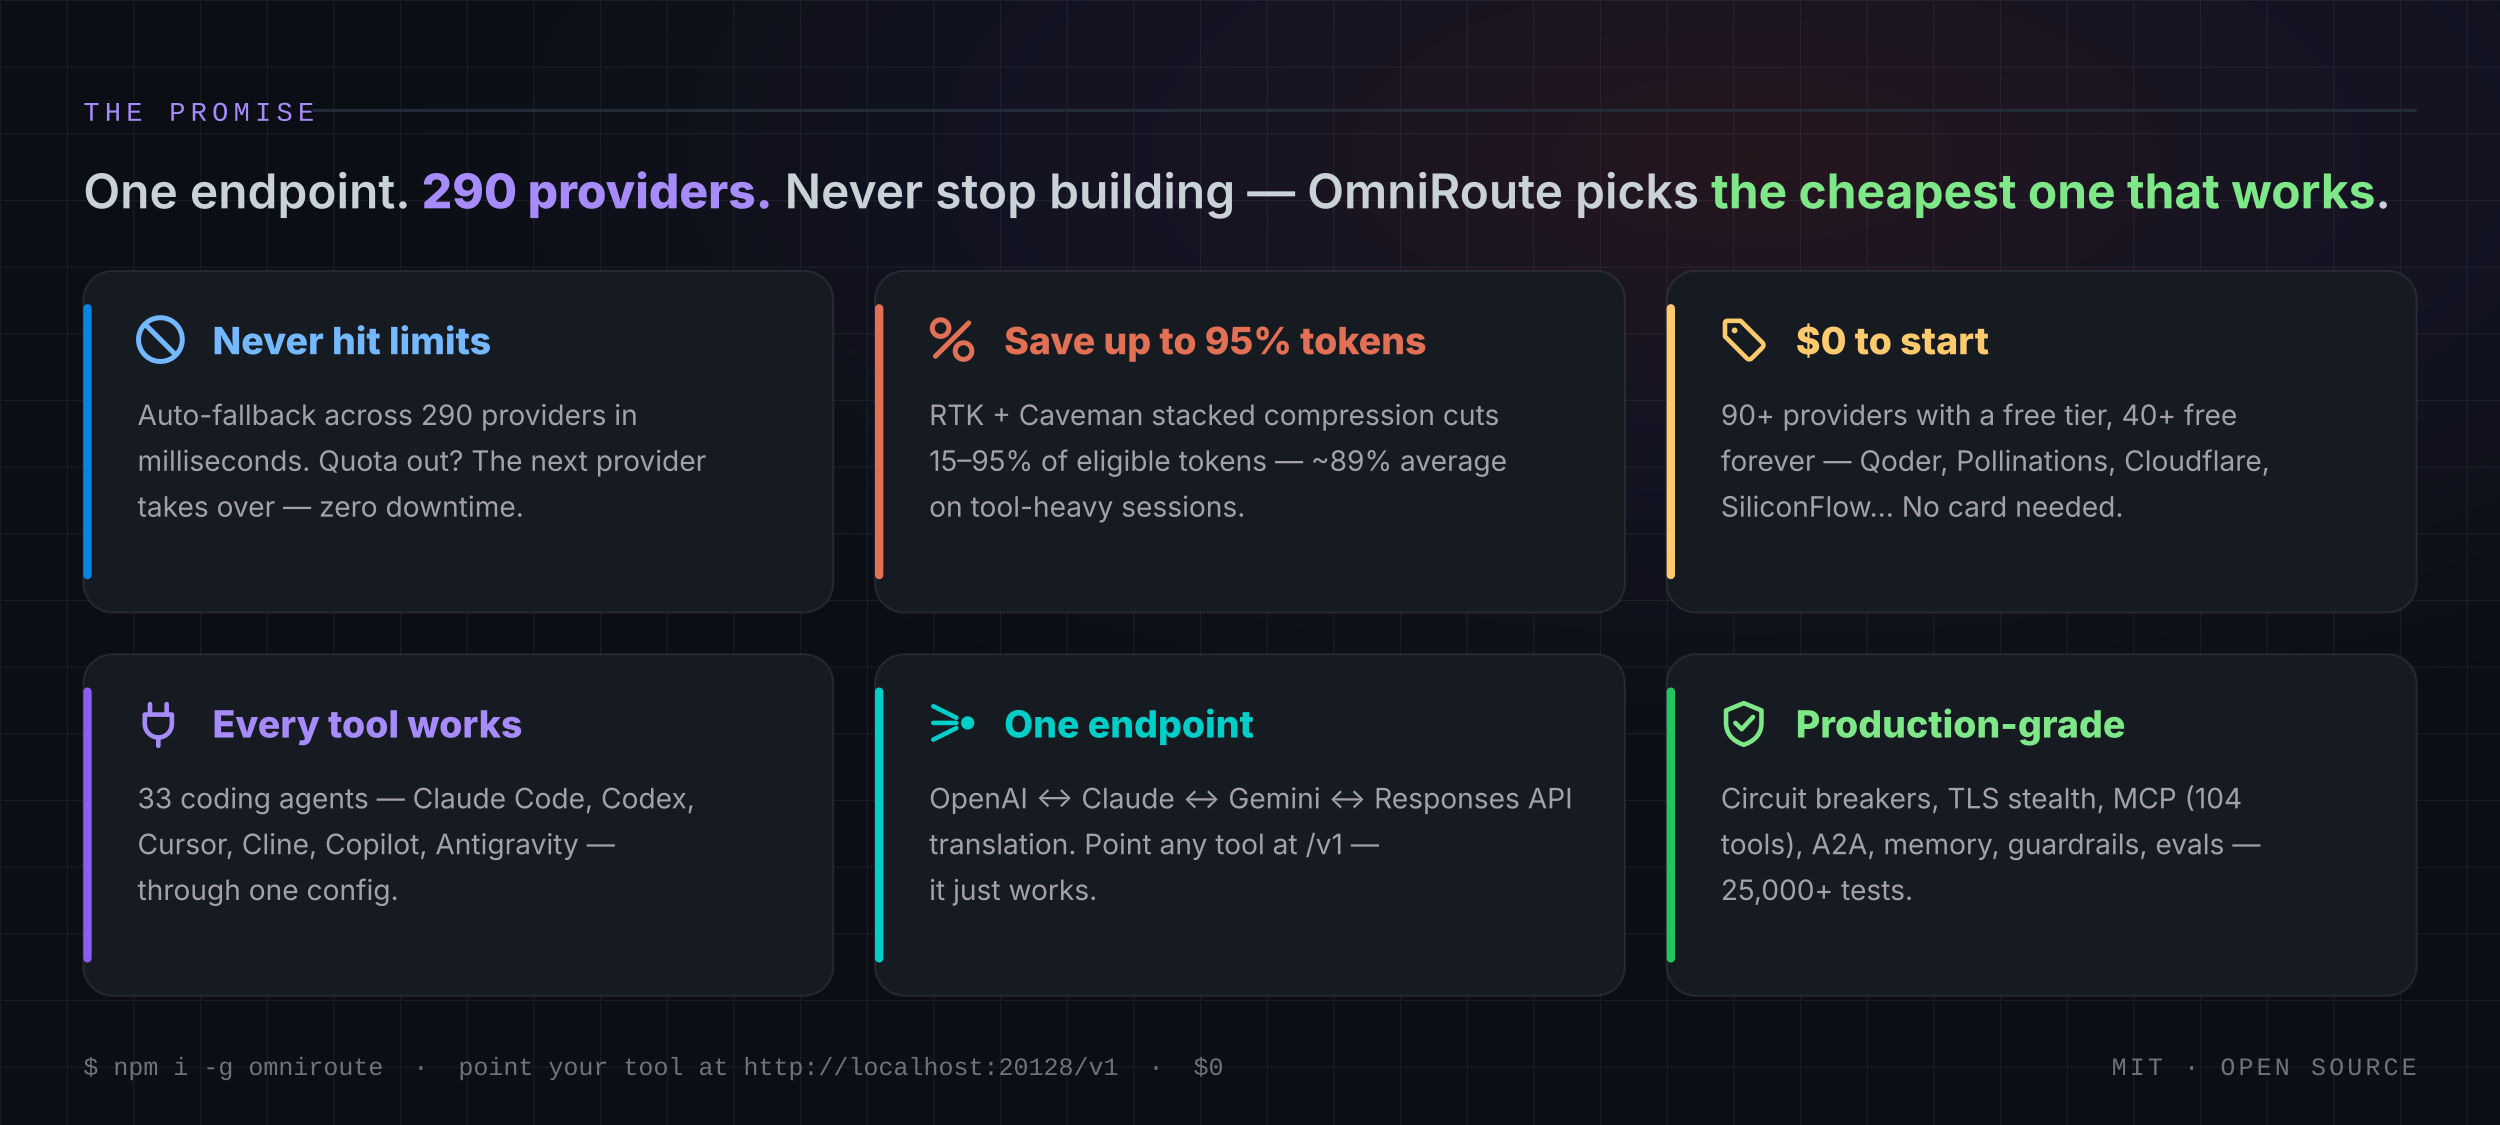
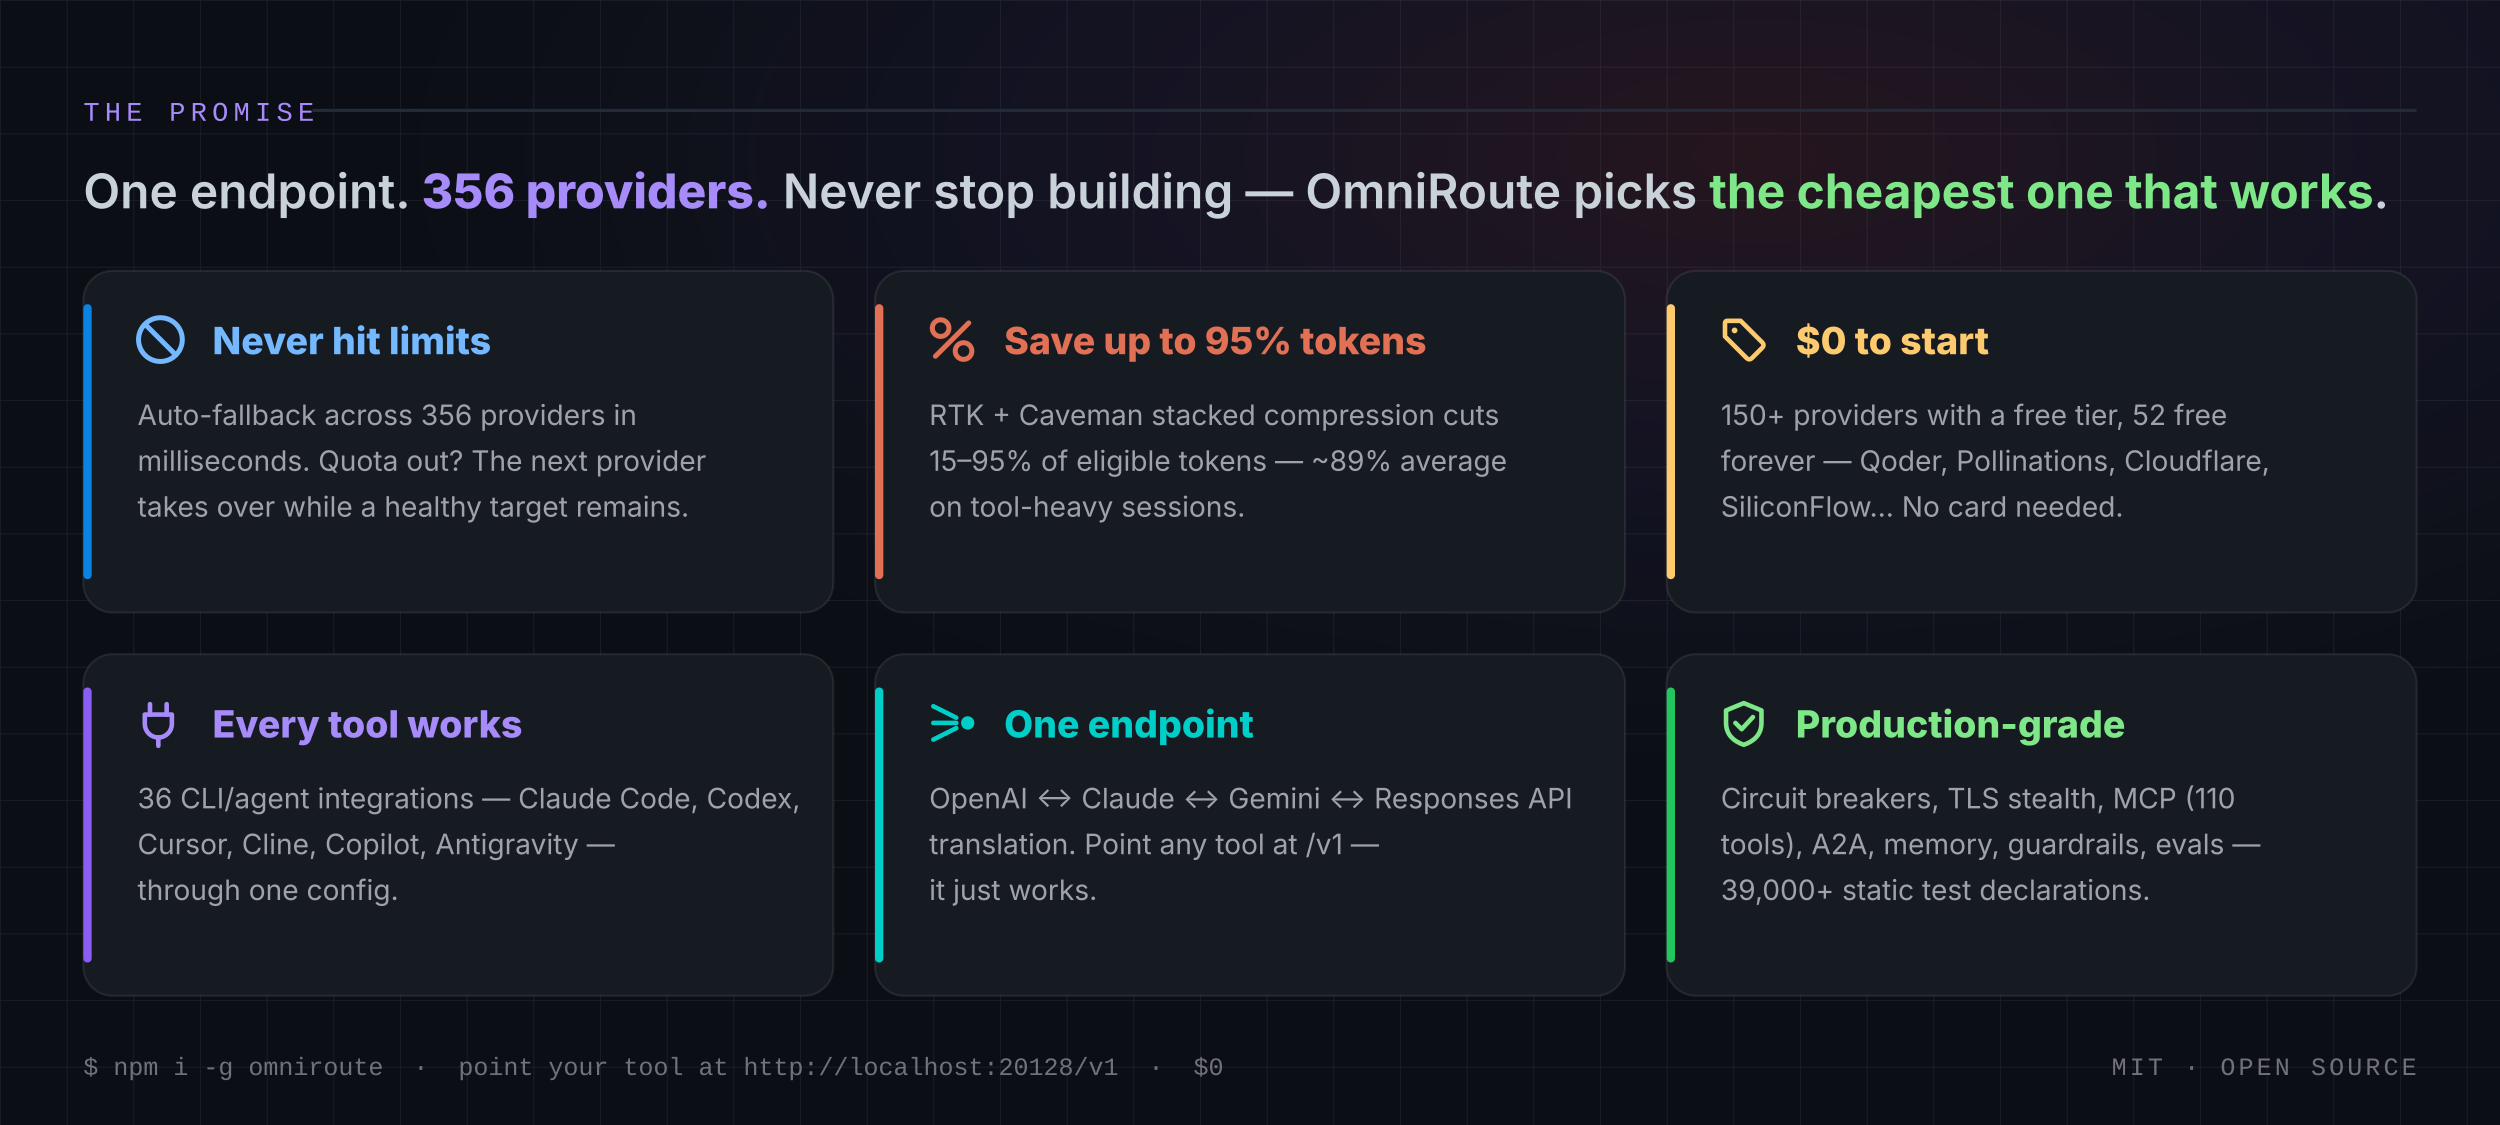
- <svg xmlns="http://www.w3.org/2000/svg" viewBox="0 0 1200 540" role="img" aria-label="The OmniRoute promise: one endpoint, 290 providers — never stop building, OmniRoute picks the cheapest one that works. Six pillars. Never hit limits: auto-fallback across 290 providers in milliseconds, quota out means the next provider takes over with zero downtime. Save up to 95 percent of tokens: RTK plus Caveman stacked compression cuts 15 to 95 percent of eligible tokens, about 89 percent average on tool-heavy sessions. Zero dollars to start: 90+ providers with a free tier, 40+ free forever — Qoder, Pollinations, Cloudflare, SiliconFlow — no card needed. Every tool works: 33 coding agents including Claude Code, Codex, Cursor, Cline, Copilot and Antigravity through one config. One endpoint: OpenAI, Claude, Gemini and Responses API translation — point any tool at /v1 and it just works. Production-grade: circuit breakers, TLS stealth, MCP with 104 tools, A2A, memory, guardrails, evals — 25,000+ tests.">
+ <svg xmlns="http://www.w3.org/2000/svg" viewBox="0 0 1200 540" role="img" aria-label="The OmniRoute promise: one endpoint and 356 providers. Six pillars. Resilient fallback: automatic routing continues while another healthy target is available. Save up to 95 percent of eligible tokens: RTK plus Caveman stacked compression averages about 89 percent on tool-heavy sessions. Zero dollars to start: 150+ providers with a free tier and 52 recurring or keyless free-forever providers. Every tool works: 36 CLI and agent integration records, including Claude Code, Codex, Cursor, Cline, Copilot and Antigravity, through one config. One endpoint: OpenAI, Claude, Gemini and Responses API translation at /v1. Production controls: circuit breakers, TLS stealth, MCP with 110 tools, A2A, memory, guardrails, evals, and 39,000+ static test declarations across 5,100+ tracked test files.">
  <defs>
    <pattern id="gridPaperP" width="32" height="32" patternUnits="userSpaceOnUse">
      <path d="M 32 0 L 0 0 0 32" fill="none" stroke="#ffffff" stroke-opacity="0.06" stroke-width="1" />
    </pattern>
    <radialGradient id="bgGlowP" cx="70%" cy="14%" r="55%">
      <stop offset="0%" stop-color="#e54d5e" stop-opacity="0.12" />
      <stop offset="55%" stop-color="#8b5cf6" stop-opacity="0.06" />
      <stop offset="100%" stop-color="#6366f1" stop-opacity="0" />
    </radialGradient>
  </defs>
  <rect width="1200" height="540" fill="#0b0e14" />
  <rect width="1200" height="540" fill="url(#gridPaperP)" />
  <rect width="1200" height="540" fill="url(#bgGlowP)" />
  <g>
    <text x="40" y="58" font-family="Consolas, 'Courier New', monospace" font-size="13" letter-spacing="2.5" fill="#a78bfa">THE PROMISE</text>
    <line x1="150" y1="53" x2="1160" y2="53" stroke="#232b38" stroke-width="1.5" />
  </g>
  <g>
-     <text x="40" y="100" font-family="Inter, 'Segoe UI', Arial, Helvetica, system-ui, sans-serif" font-size="23" font-weight="600" fill="#c9d1d9">One endpoint. <tspan fill="#a78bfa" font-weight="800">290 providers.</tspan> Never stop building — OmniRoute picks <tspan fill="#7ee787" font-weight="700">the cheapest one that works</tspan>.</text>
+     <text x="40" y="100" font-family="Inter, 'Segoe UI', Arial, Helvetica, system-ui, sans-serif" font-size="23" font-weight="600" fill="#c9d1d9">One endpoint. <tspan fill="#a78bfa" font-weight="800">356 providers.</tspan> Never stop building — OmniRoute picks <tspan fill="#7ee787" font-weight="700">the cheapest one that works</tspan>.</text>
  </g>
  <g font-family="Inter, 'Segoe UI', Arial, Helvetica, system-ui, sans-serif">
    <g>
      <rect x="40" y="130" width="360" height="164" rx="14" fill="#161b22" stroke="#ffffff" stroke-opacity="0.08" stroke-width="1" />
      <rect x="40" y="130" width="360" height="164" rx="14" fill="none" stroke="#74b9ff" stroke-width="1.5" opacity="0">
        <animate attributeName="opacity" values="0;0.9;0;0" keyTimes="0;0.055;0.12;1" dur="12s" begin="3s" repeatCount="indefinite" />
      </rect>
      <rect x="40" y="146" width="4" height="132" rx="2" fill="#0984e3" />
      <g transform="translate(66,152)" stroke="#74b9ff" stroke-width="2.4" fill="none" stroke-linecap="round">
        <circle cx="11" cy="11" r="10.5" />
        <line x1="3.9" y1="3.9" x2="18.1" y2="18.1" />
      </g>
      <text x="102" y="170" font-size="18" font-weight="800" fill="#74b9ff">Never hit limits</text>
-       <text x="66" y="204" font-size="13.5" fill="#a1a1aa">Auto-fallback across 290 providers in</text>
+       <text x="66" y="204" font-size="13.5" fill="#a1a1aa">Auto-fallback across 356 providers in</text>
      <text x="66" y="226" font-size="13.5" fill="#a1a1aa">milliseconds. Quota out? The next provider</text>
-       <text x="66" y="248" font-size="13.5" fill="#a1a1aa">takes over — zero downtime.</text>
+       <text x="66" y="248" font-size="13.5" fill="#a1a1aa">takes over while a healthy target remains.</text>
    </g>
    <g>
      <rect x="420" y="130" width="360" height="164" rx="14" fill="#161b22" stroke="#ffffff" stroke-opacity="0.08" stroke-width="1" />
      <rect x="420" y="130" width="360" height="164" rx="14" fill="none" stroke="#e17055" stroke-width="1.5" opacity="0">
        <animate attributeName="opacity" values="0;0;0.9;0;0" keyTimes="0;0.167;0.222;0.287;1" dur="12s" begin="3s" repeatCount="indefinite" />
      </rect>
      <rect x="420" y="146" width="4" height="132" rx="2" fill="#e17055" />
      <g transform="translate(446,152)" stroke="#e17055" stroke-width="2.4" fill="none" stroke-linecap="round">
        <circle cx="5.5" cy="5.5" r="4" />
        <circle cx="16.5" cy="16.5" r="4" />
        <line x1="19" y1="3" x2="3" y2="19" />
      </g>
      <text x="482" y="170" font-size="18" font-weight="800" fill="#e17055">Save up to 95% tokens</text>
      <text x="446" y="204" font-size="13.5" fill="#a1a1aa">RTK + Caveman stacked compression cuts</text>
      <text x="446" y="226" font-size="13.5" fill="#a1a1aa">15–95% of eligible tokens — ~89% average</text>
      <text x="446" y="248" font-size="13.5" fill="#a1a1aa">on tool-heavy sessions.</text>
    </g>
    <g>
      <rect x="800" y="130" width="360" height="164" rx="14" fill="#161b22" stroke="#ffffff" stroke-opacity="0.08" stroke-width="1" />
      <rect x="800" y="130" width="360" height="164" rx="14" fill="none" stroke="#fdcb6e" stroke-width="1.5" opacity="0">
        <animate attributeName="opacity" values="0;0;0.9;0;0" keyTimes="0;0.334;0.389;0.454;1" dur="12s" begin="3s" repeatCount="indefinite" />
      </rect>
      <rect x="800" y="146" width="4" height="132" rx="2" fill="#fdcb6e" />
      <g transform="translate(826,152)" stroke="#fdcb6e" stroke-width="2.2" fill="none" stroke-linecap="round" stroke-linejoin="round">
        <path d="M 2,9.5 L 2,3 A 1,1 0 0 1 3,2 L 9.5,2 L 20,12.5 A 1.6,1.6 0 0 1 20,14.8 L 14.8,20 A 1.6,1.6 0 0 1 12.5,20 Z" />
        <circle cx="6.6" cy="6.6" r="1.4" fill="#fdcb6e" stroke="none" />
      </g>
      <text x="862" y="170" font-size="18" font-weight="800" fill="#fdcb6e">$0 to start</text>
-       <text x="826" y="204" font-size="13.5" fill="#a1a1aa">90+ providers with a free tier, 40+ free</text>
+       <text x="826" y="204" font-size="13.5" fill="#a1a1aa">150+ providers with a free tier, 52 free</text>
      <text x="826" y="226" font-size="13.5" fill="#a1a1aa">forever — Qoder, Pollinations, Cloudflare,</text>
      <text x="826" y="248" font-size="13.5" fill="#a1a1aa">SiliconFlow… No card needed.</text>
    </g>
    <g>
      <rect x="40" y="314" width="360" height="164" rx="14" fill="#161b22" stroke="#ffffff" stroke-opacity="0.08" stroke-width="1" />
      <rect x="40" y="314" width="360" height="164" rx="14" fill="none" stroke="#a78bfa" stroke-width="1.5" opacity="0">
        <animate attributeName="opacity" values="0;0;0.9;0;0" keyTimes="0;0.5;0.555;0.62;1" dur="12s" begin="3s" repeatCount="indefinite" />
      </rect>
      <rect x="40" y="330" width="4" height="132" rx="2" fill="#8b5cf6" />
      <g transform="translate(66,336)" stroke="#a78bfa" stroke-width="2.2" fill="none" stroke-linecap="round" stroke-linejoin="round">
        <path d="M 6,2 L 6,7 M 14,2 L 14,7" />
        <path d="M 3.5,7 L 16.5,7 L 16.5,11.5 A 6.5,6.5 0 0 1 10,18 A 6.5,6.5 0 0 1 3.5,11.5 Z" />
        <path d="M 10,18 L 10,22" />
      </g>
      <text x="102" y="354" font-size="18" font-weight="800" fill="#a78bfa">Every tool works</text>
-       <text x="66" y="388" font-size="13.5" fill="#a1a1aa">33 coding agents — Claude Code, Codex,</text>
+       <text x="66" y="388" font-size="13.5" fill="#a1a1aa">36 CLI/agent integrations — Claude Code, Codex,</text>
      <text x="66" y="410" font-size="13.5" fill="#a1a1aa">Cursor, Cline, Copilot, Antigravity —</text>
      <text x="66" y="432" font-size="13.5" fill="#a1a1aa">through one config.</text>
    </g>
    <g>
      <rect x="420" y="314" width="360" height="164" rx="14" fill="#161b22" stroke="#ffffff" stroke-opacity="0.08" stroke-width="1" />
      <rect x="420" y="314" width="360" height="164" rx="14" fill="none" stroke="#00cec9" stroke-width="1.5" opacity="0">
        <animate attributeName="opacity" values="0;0;0.9;0;0" keyTimes="0;0.667;0.722;0.787;1" dur="12s" begin="3s" repeatCount="indefinite" />
      </rect>
      <rect x="420" y="330" width="4" height="132" rx="2" fill="#00cec9" />
      <g transform="translate(446,336)" stroke="#00cec9" stroke-width="2.2" fill="none" stroke-linecap="round">
        <path d="M 2,3 L 13,8.5 M 2,11 L 13,11 M 2,19 L 13,13.5" />
        <circle cx="18.5" cy="11" r="3.2" fill="#00cec9" stroke="none" />
      </g>
      <text x="482" y="354" font-size="18" font-weight="800" fill="#00cec9">One endpoint</text>
      <text x="446" y="388" font-size="13.5" fill="#a1a1aa">OpenAI ↔ Claude ↔ Gemini ↔ Responses API</text>
      <text x="446" y="410" font-size="13.5" fill="#a1a1aa">translation. Point any tool at /v1 —</text>
      <text x="446" y="432" font-size="13.5" fill="#a1a1aa">it just works.</text>
    </g>
    <g>
      <rect x="800" y="314" width="360" height="164" rx="14" fill="#161b22" stroke="#ffffff" stroke-opacity="0.08" stroke-width="1" />
      <rect x="800" y="314" width="360" height="164" rx="14" fill="none" stroke="#7ee787" stroke-width="1.5" opacity="0">
        <animate attributeName="opacity" values="0;0;0.9;0;0" keyTimes="0;0.834;0.889;0.954;1" dur="12s" begin="3s" repeatCount="indefinite" />
      </rect>
      <rect x="800" y="330" width="4" height="132" rx="2" fill="#22c55e" />
      <g transform="translate(826,336)" stroke="#7ee787" stroke-width="2.2" fill="none" stroke-linecap="round" stroke-linejoin="round">
        <path d="M 11,1.5 L 19.5,5 L 19.5,11 C 19.5,16.5 16,19.8 11,21.5 C 6,19.8 2.5,16.5 2.5,11 L 2.5,5 Z" />
        <path d="M 7,11 L 10,14 L 15.4,8.2" />
      </g>
      <text x="862" y="354" font-size="18" font-weight="800" fill="#7ee787">Production-grade</text>
-       <text x="826" y="388" font-size="13.5" fill="#a1a1aa">Circuit breakers, TLS stealth, MCP (104</text>
+       <text x="826" y="388" font-size="13.5" fill="#a1a1aa">Circuit breakers, TLS stealth, MCP (110</text>
      <text x="826" y="410" font-size="13.5" fill="#a1a1aa">tools), A2A, memory, guardrails, evals —</text>
-       <text x="826" y="432" font-size="13.5" fill="#a1a1aa">25,000+ tests.</text>
+       <text x="826" y="432" font-size="13.5" fill="#a1a1aa">39,000+ static test declarations.</text>
    </g>
  </g>
  <g>
    <text x="40" y="516" font-family="Consolas, 'Courier New', monospace" font-size="12" fill="#71717a">$ npm i -g omniroute  ·  point your tool at http://localhost:20128/v1  ·  $0</text>
    <text x="1160" y="516" text-anchor="end" font-family="Consolas, 'Courier New', monospace" font-size="12" letter-spacing="1.5" fill="#71717a">MIT · OPEN SOURCE</text>
  </g>
</svg>
